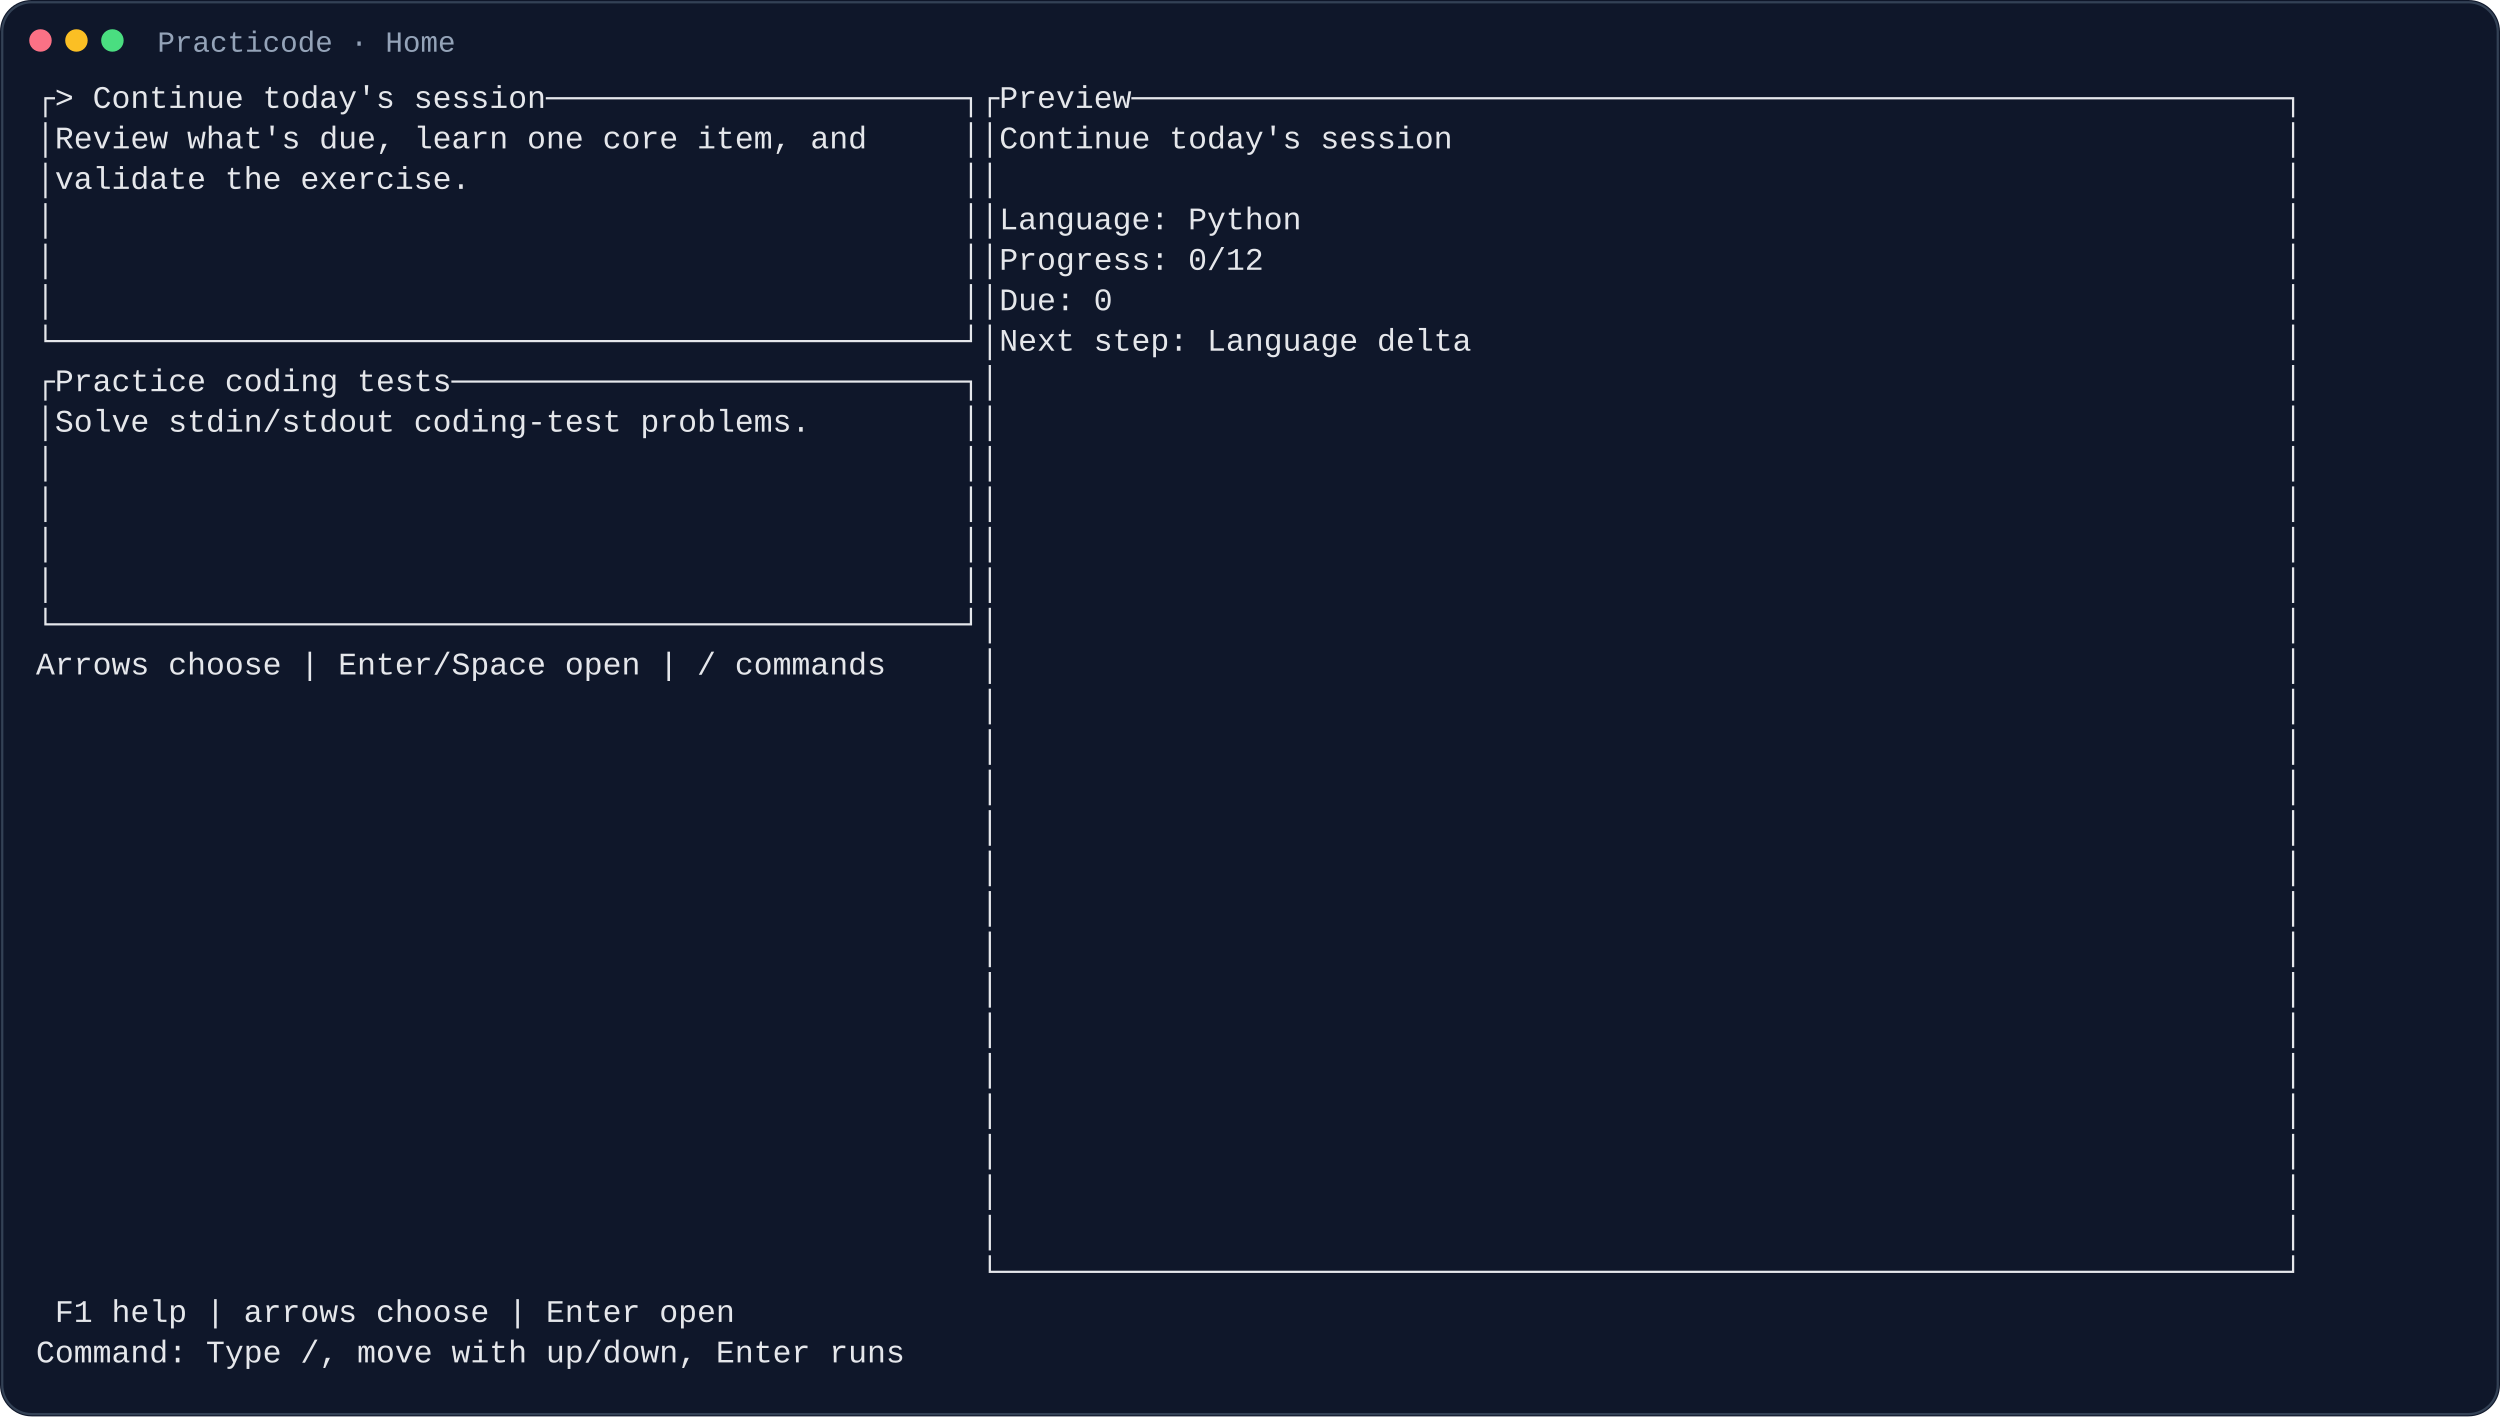
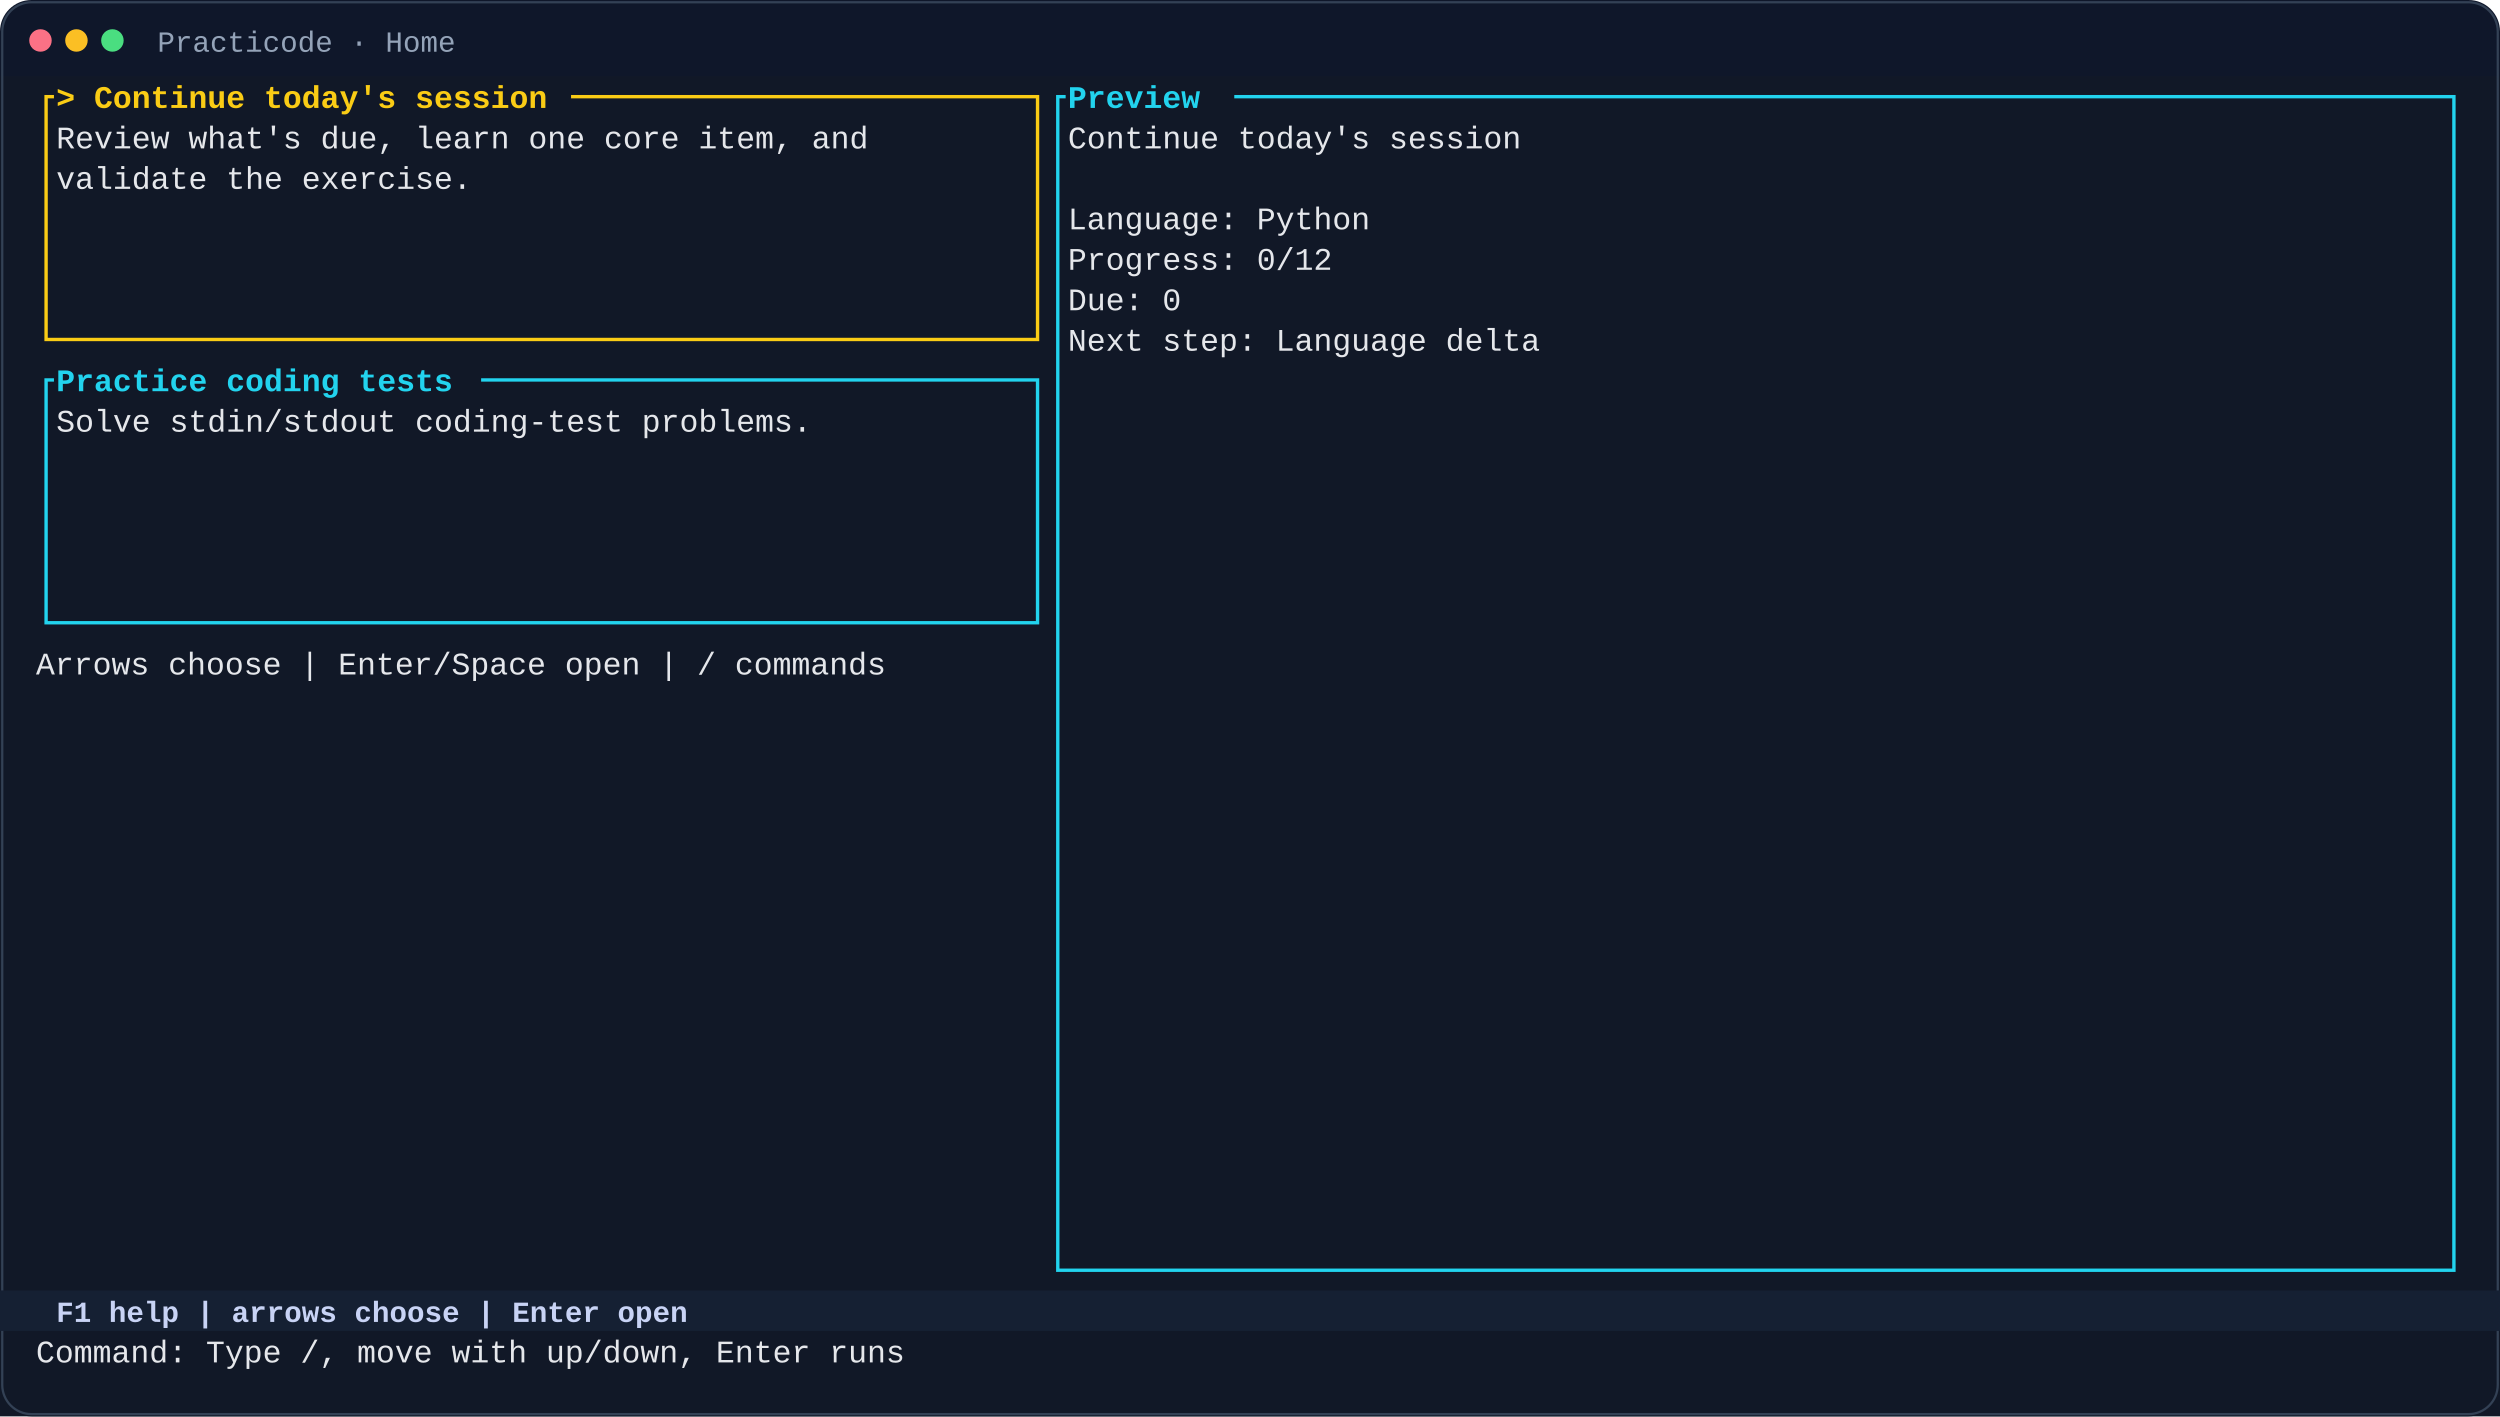
- <svg xmlns="http://www.w3.org/2000/svg" width="1112" height="630" viewBox="0 0 1112 630" role="img" aria-label="Practicode · Home">
+ <svg xmlns="http://www.w3.org/2000/svg" width="1112" height="630" viewBox="0 0 1112 630" role="img" aria-label="Actual Practicode Home TUI render">
+   <style>
+     .panel { fill: none; stroke-width: 1.5; }
+     .active-border { stroke: #facc15; }
+     .border { stroke: #22d3ee; }
+     .text { fill: #e5e7eb; font: 14px ui-monospace, SFMono-Regular, Consolas, "Liberation Mono", monospace; }
+     .chrome { fill: #94a3b8; font: 13px ui-monospace, SFMono-Regular, Consolas, "Liberation Mono", monospace; }
+     .active-title { fill: #facc15; font: 700 14px ui-monospace, SFMono-Regular, Consolas, "Liberation Mono", monospace; }
+     .title { fill: #22d3ee; font: 700 14px ui-monospace, SFMono-Regular, Consolas, "Liberation Mono", monospace; }
+     .status { fill: #c8d3f5; font: 700 13px ui-monospace, SFMono-Regular, Consolas, "Liberation Mono", monospace; }
+   </style>
  <rect width="1112" height="630" rx="14" fill="#0f172a" />
+   <rect y="34" width="1112" height="596" fill="#111827" />
  <rect x="1" y="1" width="1110" height="628" rx="13" fill="none" stroke="#334155" />
  <circle cx="18" cy="18" r="5" fill="#fb7185" />
  <circle cx="34" cy="18" r="5" fill="#fbbf24" />
  <circle cx="50" cy="18" r="5" fill="#4ade80" />
-   <text x="70" y="23" fill="#94a3b8" font-size="13" font-family="ui-monospace, SFMono-Regular, Consolas, Liberation Mono, monospace">Practicode · Home</text>
-   <g fill="#e5e7eb" font-size="14" font-family="ui-monospace, SFMono-Regular, Consolas, Liberation Mono, monospace" xml:space="preserve">
-     <text x="16" y="48">┌&gt; Continue today's session──────────────────────┐┌Preview─────────────────────────────────────────────────────────────┐</text>
-     <text x="16" y="66">│Review what's due, learn one core item, and     ││Continue today's session                                            │</text>
-     <text x="16" y="84">│validate the exercise.                          ││                                                                    │</text>
-     <text x="16" y="102">│                                                ││Language: Python                                                    │</text>
-     <text x="16" y="120">│                                                ││Progress: 0/12                                                      │</text>
-     <text x="16" y="138">│                                                ││Due: 0                                                              │</text>
-     <text x="16" y="156">└────────────────────────────────────────────────┘│Next step: Language delta                                           │</text>
-     <text x="16" y="174">┌Practice coding tests───────────────────────────┐│                                                                    │</text>
-     <text x="16" y="192">│Solve stdin/stdout coding-test problems.        ││                                                                    │</text>
-     <text x="16" y="210">│                                                ││                                                                    │</text>
-     <text x="16" y="228">│                                                ││                                                                    │</text>
-     <text x="16" y="246">│                                                ││                                                                    │</text>
-     <text x="16" y="264">│                                                ││                                                                    │</text>
-     <text x="16" y="282">└────────────────────────────────────────────────┘│                                                                    │</text>
-     <text x="16" y="300">Arrows choose | Enter/Space open | / commands     │                                                                    │</text>
-     <text x="16" y="318">                                                  │                                                                    │</text>
-     <text x="16" y="336">                                                  │                                                                    │</text>
-     <text x="16" y="354">                                                  │                                                                    │</text>
-     <text x="16" y="372">                                                  │                                                                    │</text>
-     <text x="16" y="390">                                                  │                                                                    │</text>
-     <text x="16" y="408">                                                  │                                                                    │</text>
-     <text x="16" y="426">                                                  │                                                                    │</text>
-     <text x="16" y="444">                                                  │                                                                    │</text>
-     <text x="16" y="462">                                                  │                                                                    │</text>
-     <text x="16" y="480">                                                  │                                                                    │</text>
-     <text x="16" y="498">                                                  │                                                                    │</text>
-     <text x="16" y="516">                                                  │                                                                    │</text>
-     <text x="16" y="534">                                                  │                                                                    │</text>
-     <text x="16" y="552">                                                  │                                                                    │</text>
-     <text x="16" y="570">                                                  └────────────────────────────────────────────────────────────────────┘</text>
-     <text x="16" y="588"> F1 help | arrows choose | Enter open                                                                                   </text>
-     <text x="16" y="606">Command: Type /, move with up/down, Enter runs                                                                          </text>
-   </g>
+   <text class="chrome" x="70" y="23">Practicode · Home</text>
+   <rect class="panel active-border" x="20.5" y="43" width="441" height="108" />
+   <rect x="24" y="35" width="230" height="17" fill="#111827" />
+   <text class="active-title" x="25" y="48">&gt; Continue today's session</text>
+   <text class="text" x="25" y="66">Review what's due, learn one core item, and</text>
+   <text class="text" x="25" y="84">validate the exercise.</text>
+   <rect class="panel border" x="20.5" y="169" width="441" height="108" />
+   <rect x="24" y="161" width="190" height="17" fill="#111827" />
+   <text class="title" x="25" y="174">Practice coding tests</text>
+   <text class="text" x="25" y="192">Solve stdin/stdout coding-test problems.</text>
+   <rect class="panel border" x="470.5" y="43" width="621" height="522" />
+   <rect x="474" y="35" width="75" height="17" fill="#111827" />
+   <text class="title" x="475" y="48">Preview</text>
+   <text class="text" x="475" y="66">Continue today's session</text>
+   <text class="text" x="475" y="102">Language: Python</text>
+   <text class="text" x="475" y="120">Progress: 0/12</text>
+   <text class="text" x="475" y="138">Due: 0</text>
+   <text class="text" x="475" y="156">Next step: Language delta</text>
+   <text class="text" x="16" y="300">Arrows choose | Enter/Space open | / commands</text>
+   <rect y="574" width="1112" height="18" fill="#152033" />
+   <text class="status" x="25" y="588">F1 help | arrows choose | Enter open</text>
+   <text class="text" x="16" y="606">Command: Type /, move with up/down, Enter runs</text>
</svg>
